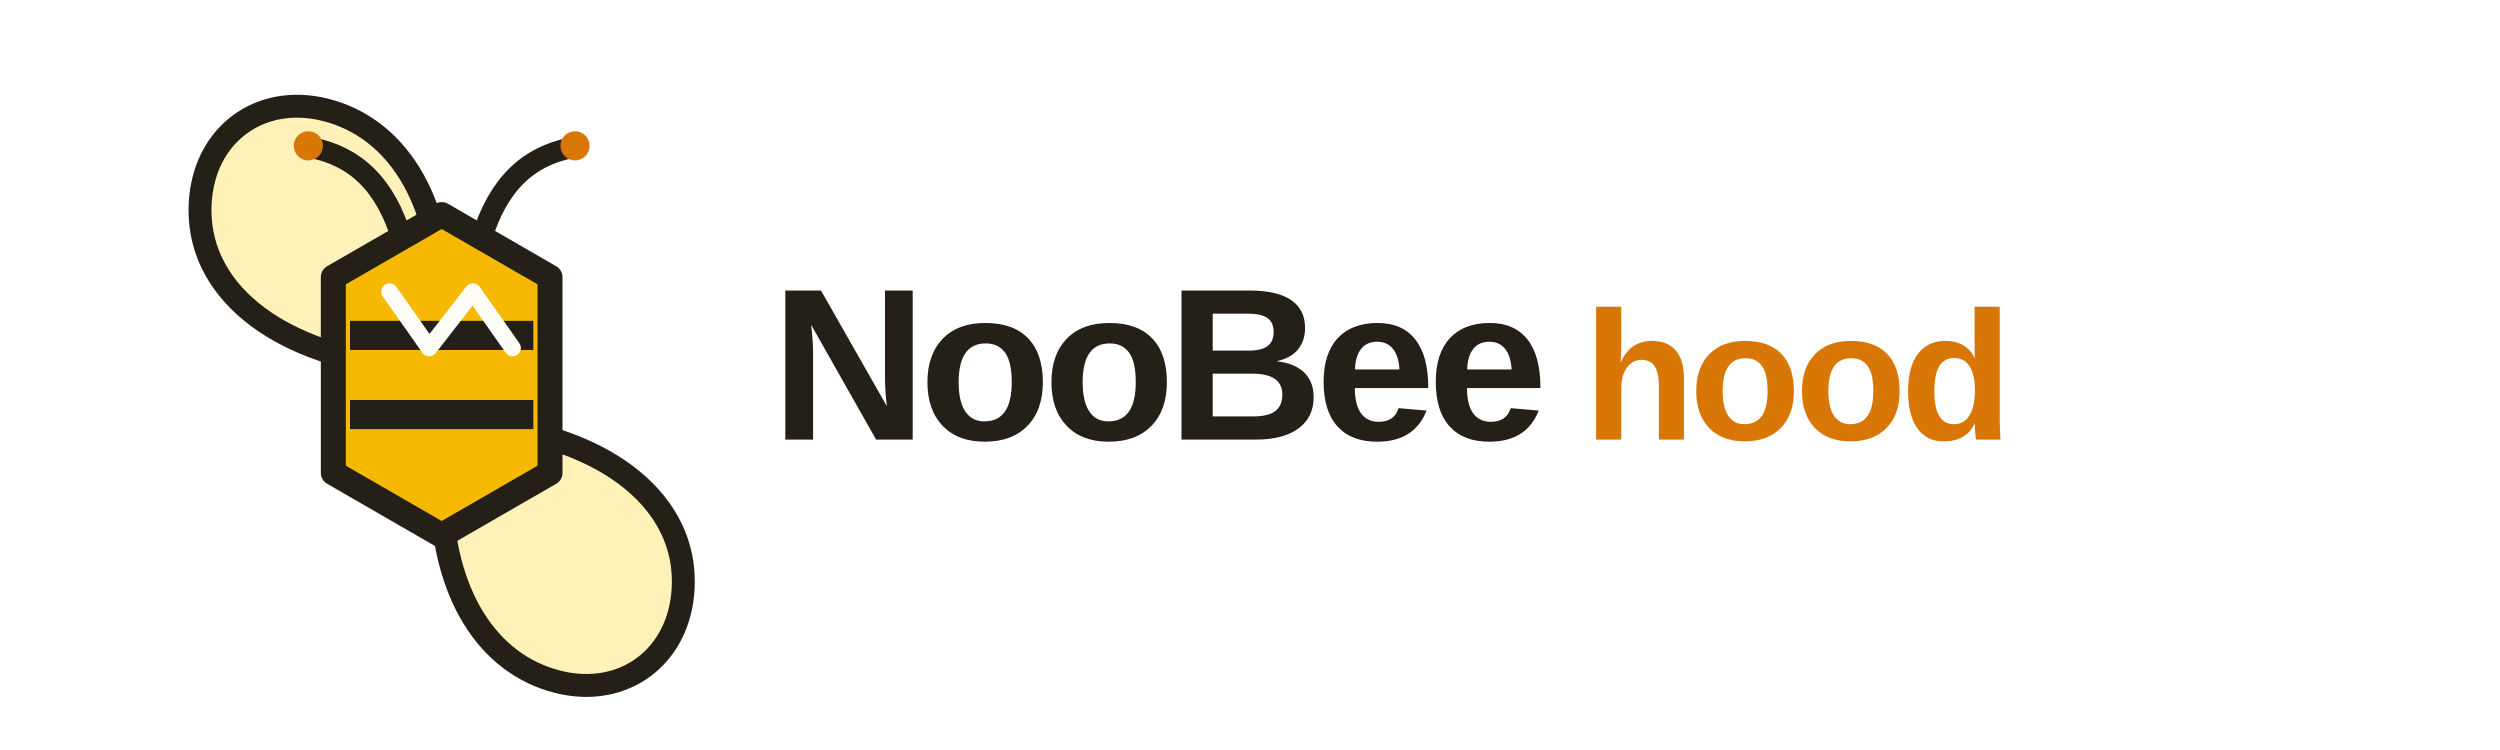
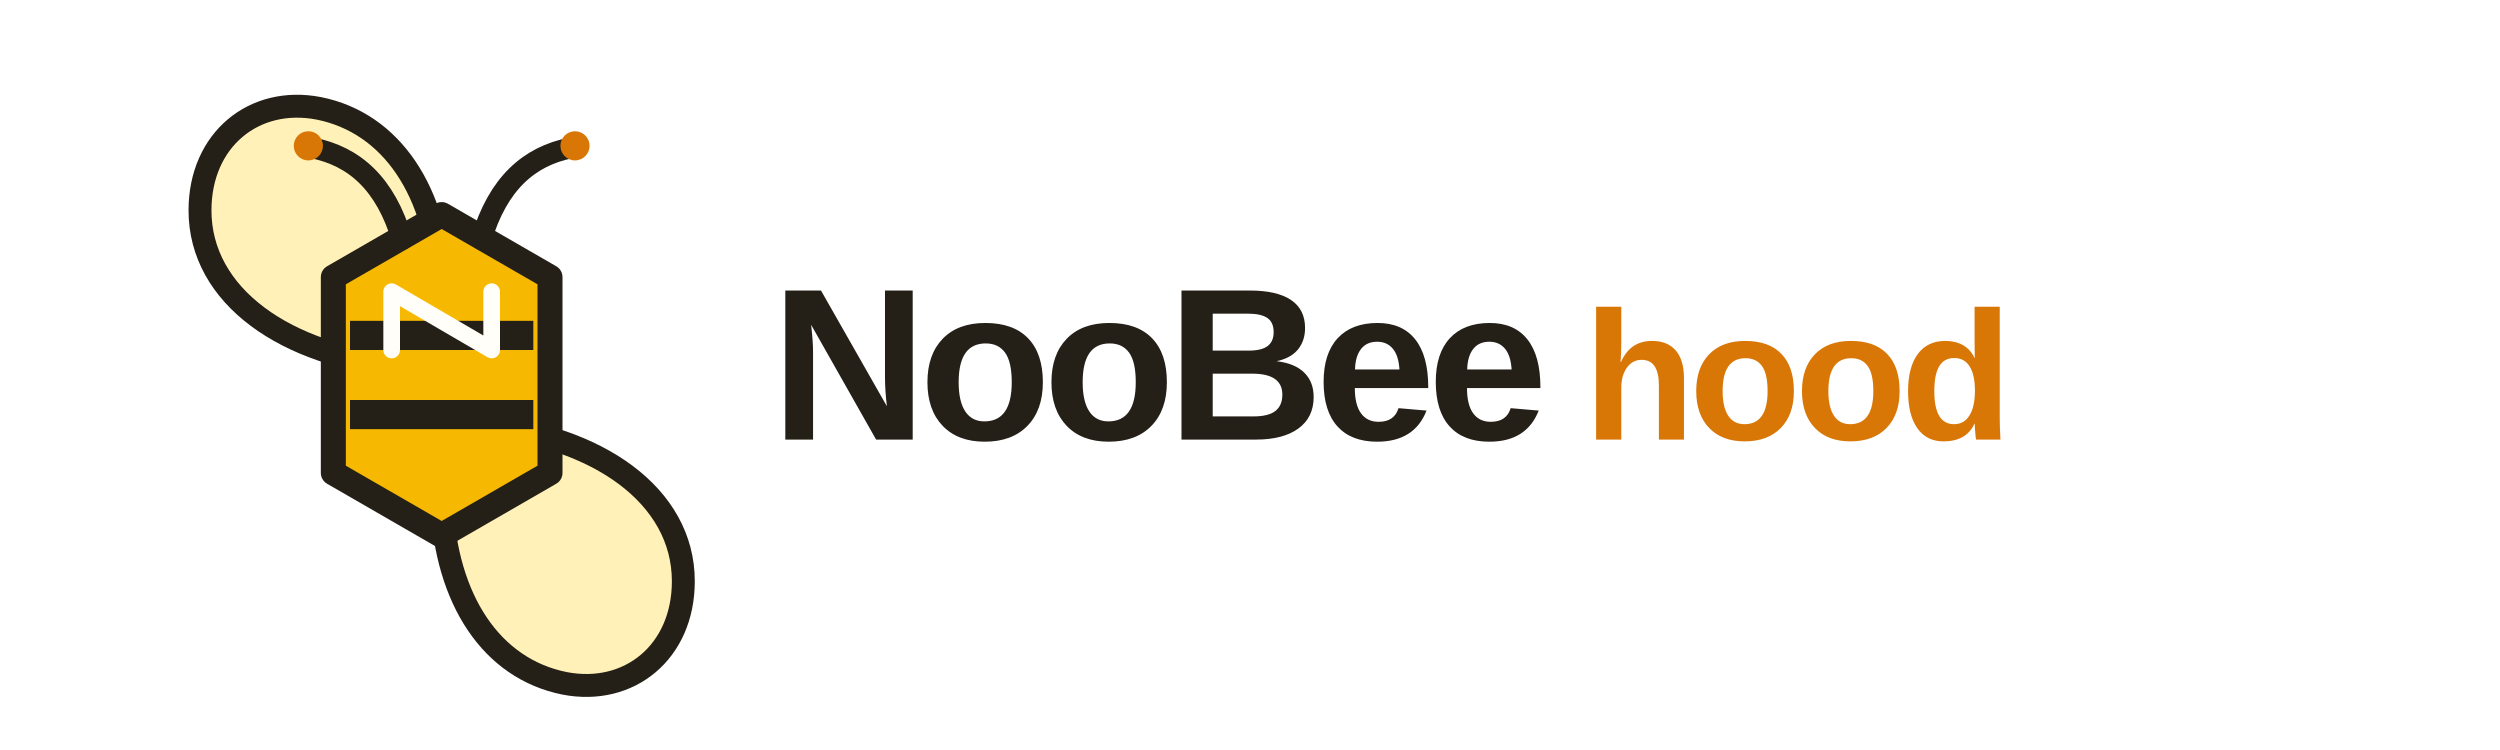
<svg xmlns="http://www.w3.org/2000/svg" viewBox="0 0 1200 360" role="img" aria-labelledby="title desc">
  <g transform="translate(22 10)">
    <path d="M172 166C115 161 74 132 74 91C74 57 100 36 131 42C166 49 188 82 190 129L172 166Z" fill="#FFF1B8" stroke="#241F17" stroke-width="11" stroke-linejoin="round" />
    <path d="M208 194C265 199 306 228 306 269C306 303 280 324 249 318C214 311 192 278 190 231L208 194Z" fill="#FFF1B8" stroke="#241F17" stroke-width="11" stroke-linejoin="round" />
    <path d="M190 93L242 123V217L190 247L138 217V123L190 93Z" fill="#F6B800" stroke="#241F17" stroke-width="12" stroke-linejoin="round" />
    <path d="M146 151H234M146 189H234" fill="none" stroke="#241F17" stroke-width="14" />
    <path d="M171 105C163 78 148 65 128 61M209 105C217 78 232 65 252 61" fill="none" stroke="#241F17" stroke-width="10" stroke-linecap="round" />
    <circle cx="126" cy="60" r="7" fill="#D97706" />
    <circle cx="254" cy="60" r="7" fill="#D97706" />
-     <path d="M165 130L184 157L205 130L224 157" fill="none" stroke="#FFFEF8" stroke-width="8" stroke-linecap="round" stroke-linejoin="round" />
+     <path d="M166 158V130L214 158V130" fill="none" stroke="#FFFEF8" stroke-width="8" stroke-linecap="round" stroke-linejoin="round" />
  </g>
  <g aria-label="NooBeehood">
    <text x="370" y="211" fill="#241F17" font-family="Nunito Sans, Avenir Next, Arial, sans-serif" font-size="104" font-weight="800" letter-spacing="-4">NooBee</text>
    <text x="760" y="211" fill="#D97706" font-family="Nunito Sans, Avenir Next, Arial, sans-serif" font-size="88" font-weight="600" letter-spacing="-3">hood</text>
  </g>
</svg>
